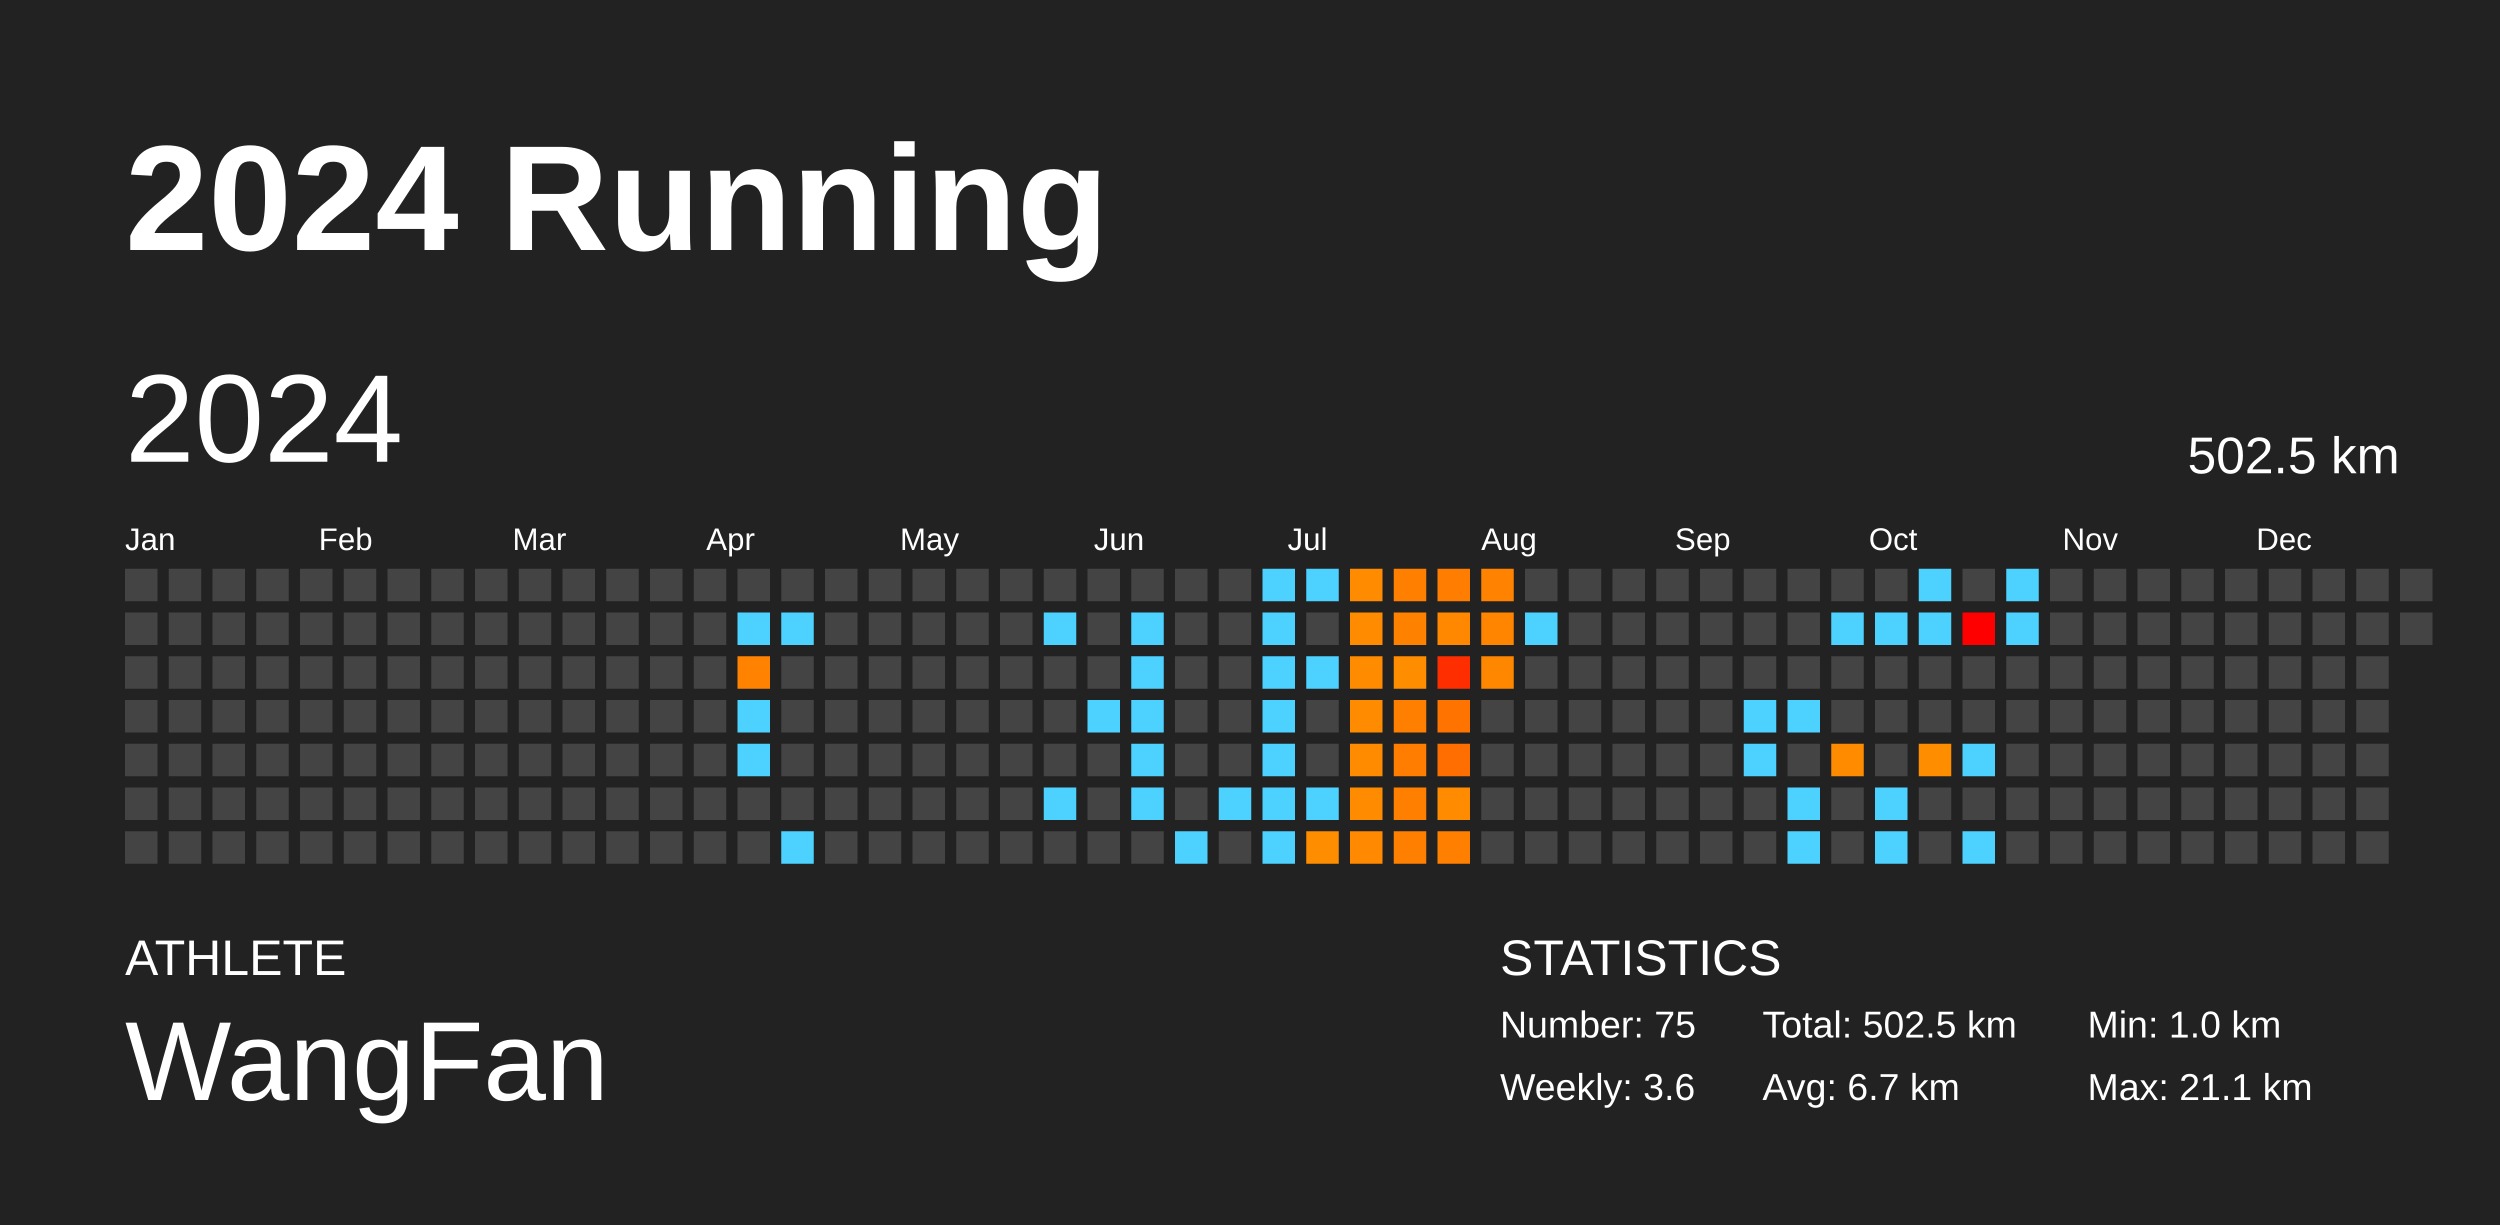
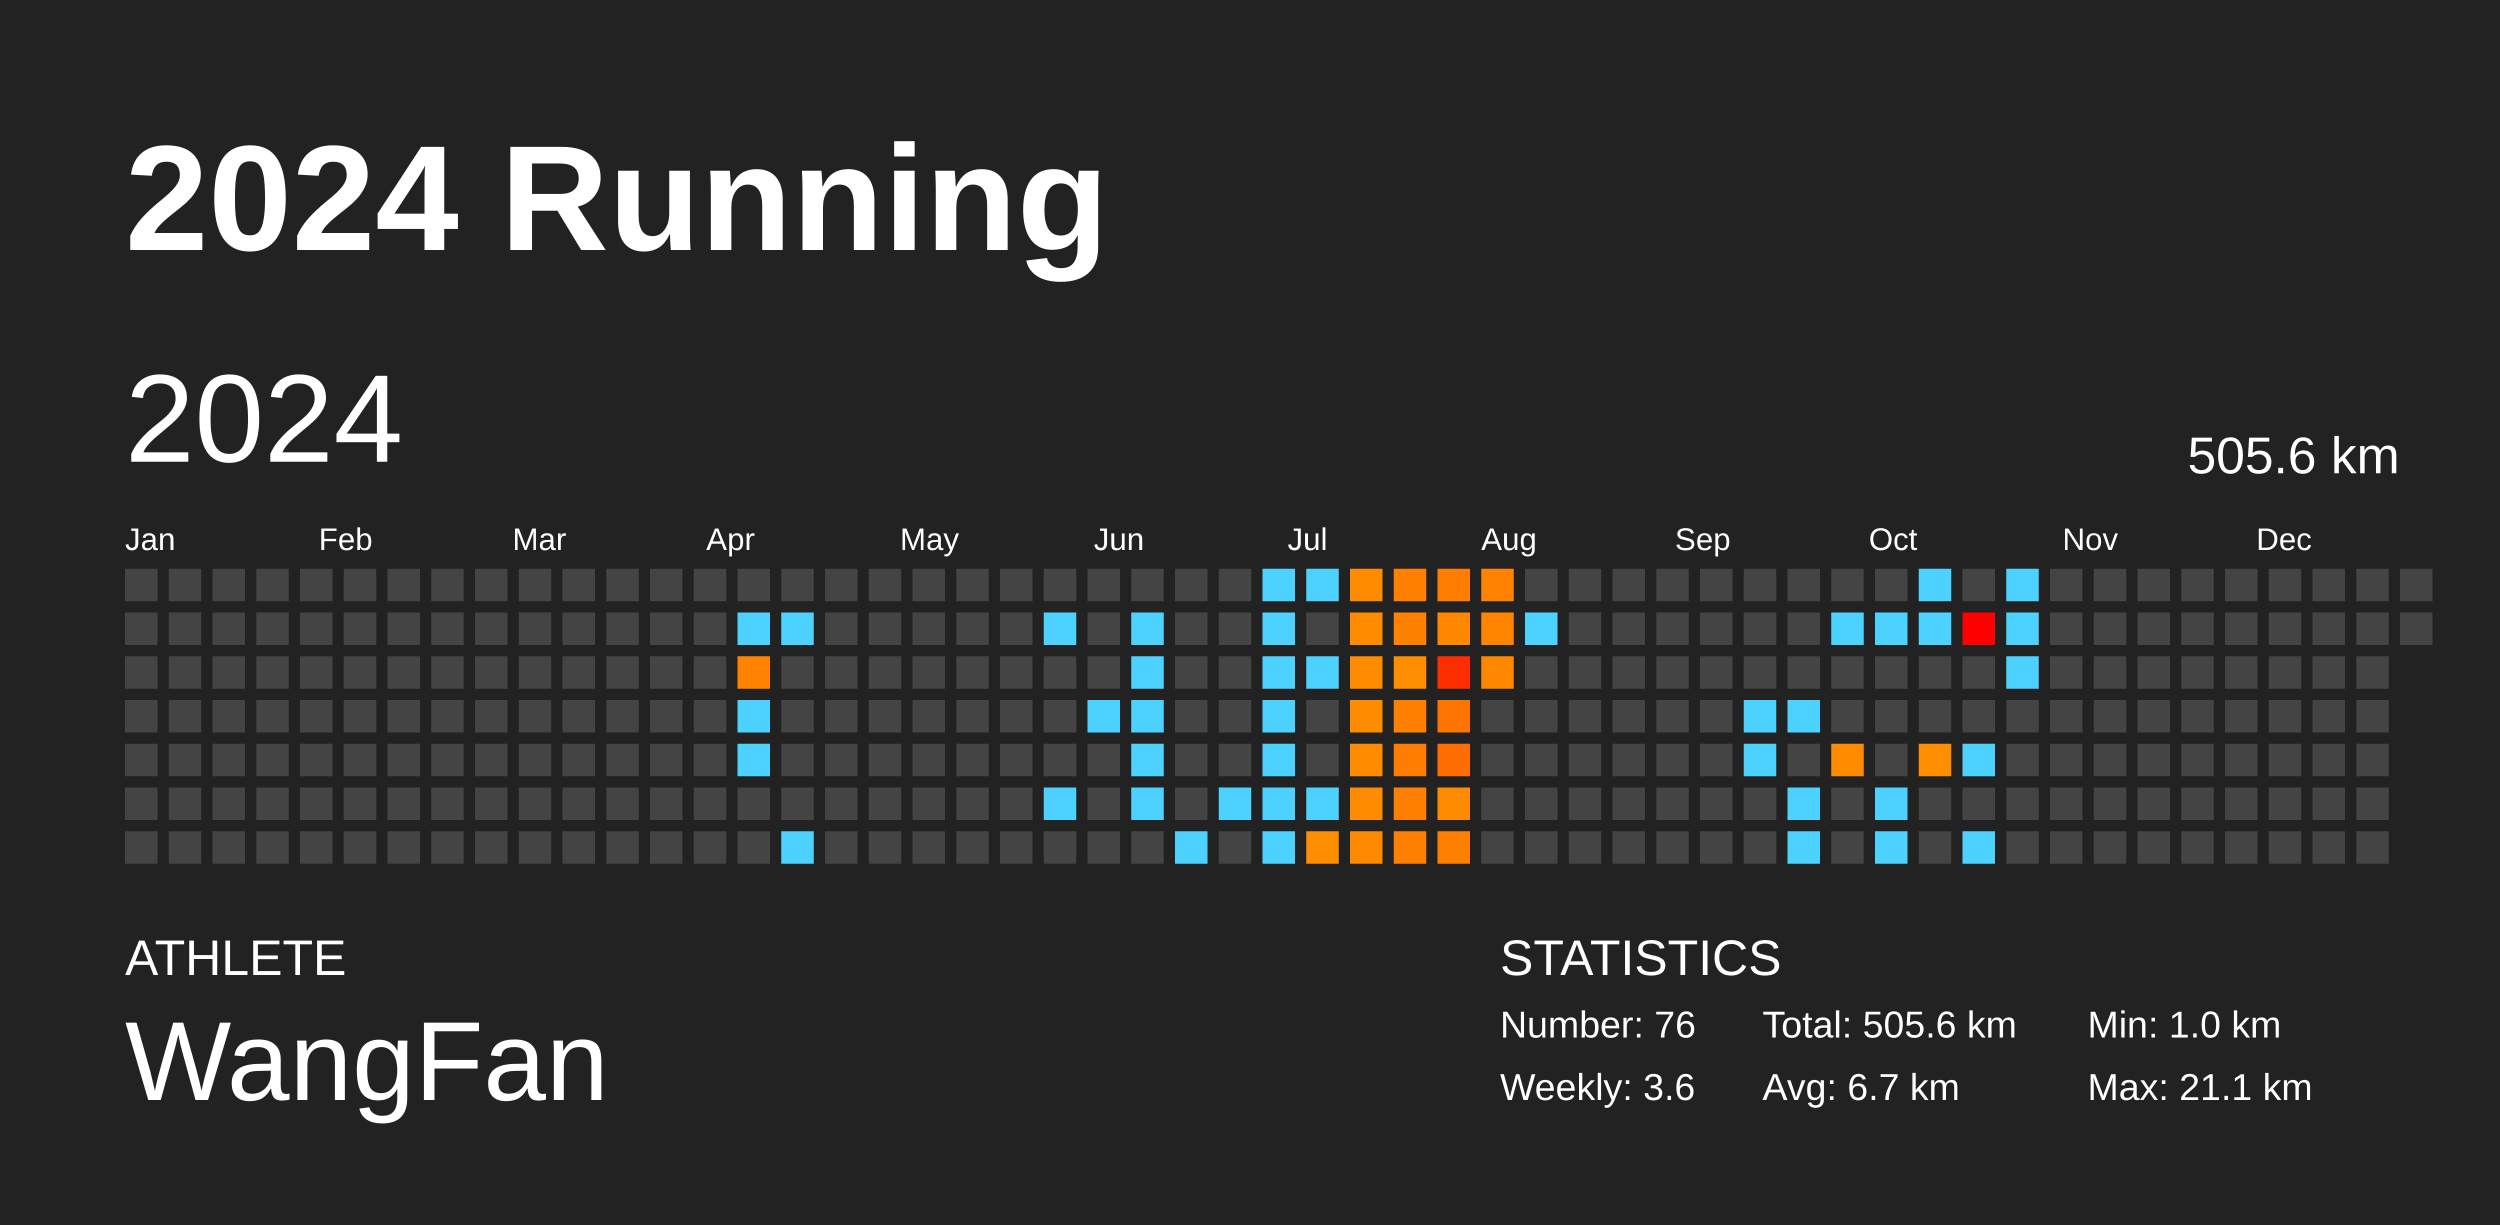
<svg xmlns="http://www.w3.org/2000/svg" baseProfile="full" height="98mm" version="1.1" viewBox="0,0,200,98" width="200mm">
  <defs />
  <rect fill="#222222" height="98" width="200" x="0" y="0" />
  <text fill="#FFFFFF" style="font-size:12px; font-family:Arial; font-weight:bold;" x="10" y="20">2024 Running</text>
  <text fill="#FFFFFF" style="font-size:4px; font-family:Arial" x="10" y="78">ATHLETE</text>
  <text fill="#FFFFFF" style="font-size:9px; font-family:Arial" x="10" y="88">WangFan</text>
  <text fill="#FFFFFF" style="font-size:4px; font-family:Arial" x="120" y="78">STATISTICS</text>
-   <text fill="#FFFFFF" style="font-size:3px; font-family:Arial" x="120" y="83">Number: 75</text>
+   <text fill="#FFFFFF" style="font-size:3px; font-family:Arial" x="120" y="83">Number: 76</text>
  <text fill="#FFFFFF" style="font-size:3px; font-family:Arial" x="120" y="88">Weekly: 3.6</text>
-   <text fill="#FFFFFF" style="font-size:3px; font-family:Arial" x="141" y="83">Total: 502.5 km</text>
+   <text fill="#FFFFFF" style="font-size:3px; font-family:Arial" x="141" y="83">Total: 505.6 km</text>
  <text fill="#FFFFFF" style="font-size:3px; font-family:Arial" x="141" y="88">Avg: 6.7 km</text>
  <text fill="#FFFFFF" style="font-size:3px; font-family:Arial" x="167" y="83">Min: 1.0 km</text>
  <text fill="#FFFFFF" style="font-size:3px; font-family:Arial" x="167" y="88">Max: 21.1 km</text>
  <text dominant-baseline="hanging" fill="#FFFFFF" style="font-size:10.0px; font-family:Arial;" x="10" y="30">2024</text>
-   <text dominant-baseline="hanging" fill="#FFFFFF" style="font-size:4.125px; font-family:Arial;" x="175" y="35">502.5 km</text>
+   <text dominant-baseline="hanging" fill="#FFFFFF" style="font-size:4.125px; font-family:Arial;" x="175" y="35">505.6 km</text>
  <text fill="#FFFFFF" style="font-size:2.5px; font-family:Arial" x="10.0" y="44">Jan</text>
  <text fill="#FFFFFF" style="font-size:2.5px; font-family:Arial" x="25.5" y="44">Feb</text>
  <text fill="#FFFFFF" style="font-size:2.5px; font-family:Arial" x="41.0" y="44">Mar</text>
  <text fill="#FFFFFF" style="font-size:2.5px; font-family:Arial" x="56.5" y="44">Apr</text>
  <text fill="#FFFFFF" style="font-size:2.5px; font-family:Arial" x="72.0" y="44">May</text>
  <text fill="#FFFFFF" style="font-size:2.5px; font-family:Arial" x="87.5" y="44">Jun</text>
  <text fill="#FFFFFF" style="font-size:2.5px; font-family:Arial" x="103.0" y="44">Jul</text>
  <text fill="#FFFFFF" style="font-size:2.5px; font-family:Arial" x="118.5" y="44">Aug</text>
  <text fill="#FFFFFF" style="font-size:2.5px; font-family:Arial" x="134.0" y="44">Sep</text>
  <text fill="#FFFFFF" style="font-size:2.5px; font-family:Arial" x="149.5" y="44">Oct</text>
  <text fill="#FFFFFF" style="font-size:2.5px; font-family:Arial" x="165.0" y="44">Nov</text>
  <text fill="#FFFFFF" style="font-size:2.5px; font-family:Arial" x="180.5" y="44">Dec</text>
  <rect fill="#444444" height="2.6" width="2.6" x="10.0" y="45.5" />
  <rect fill="#444444" height="2.6" width="2.6" x="10.0" y="49.0" />
  <rect fill="#444444" height="2.6" width="2.6" x="10.0" y="52.5" />
  <rect fill="#444444" height="2.6" width="2.6" x="10.0" y="56.0" />
  <rect fill="#444444" height="2.6" width="2.6" x="10.0" y="59.5" />
  <rect fill="#444444" height="2.6" width="2.6" x="10.0" y="63.0" />
  <rect fill="#444444" height="2.6" width="2.6" x="10.0" y="66.5" />
  <rect fill="#444444" height="2.6" width="2.6" x="13.5" y="45.5" />
  <rect fill="#444444" height="2.6" width="2.6" x="13.5" y="49.0" />
  <rect fill="#444444" height="2.6" width="2.6" x="13.5" y="52.5" />
  <rect fill="#444444" height="2.6" width="2.6" x="13.5" y="56.0" />
  <rect fill="#444444" height="2.6" width="2.6" x="13.5" y="59.5" />
  <rect fill="#444444" height="2.6" width="2.6" x="13.5" y="63.0" />
  <rect fill="#444444" height="2.6" width="2.6" x="13.5" y="66.5" />
  <rect fill="#444444" height="2.6" width="2.6" x="17.0" y="45.5" />
  <rect fill="#444444" height="2.6" width="2.6" x="17.0" y="49.0" />
  <rect fill="#444444" height="2.6" width="2.6" x="17.0" y="52.5" />
  <rect fill="#444444" height="2.6" width="2.6" x="17.0" y="56.0" />
  <rect fill="#444444" height="2.6" width="2.6" x="17.0" y="59.5" />
  <rect fill="#444444" height="2.6" width="2.6" x="17.0" y="63.0" />
  <rect fill="#444444" height="2.6" width="2.6" x="17.0" y="66.5" />
  <rect fill="#444444" height="2.6" width="2.6" x="20.5" y="45.5" />
  <rect fill="#444444" height="2.6" width="2.6" x="20.5" y="49.0" />
  <rect fill="#444444" height="2.6" width="2.6" x="20.5" y="52.5" />
  <rect fill="#444444" height="2.6" width="2.6" x="20.5" y="56.0" />
  <rect fill="#444444" height="2.6" width="2.6" x="20.5" y="59.5" />
  <rect fill="#444444" height="2.6" width="2.6" x="20.5" y="63.0" />
  <rect fill="#444444" height="2.6" width="2.6" x="20.5" y="66.5" />
  <rect fill="#444444" height="2.6" width="2.6" x="24.0" y="45.5" />
  <rect fill="#444444" height="2.6" width="2.6" x="24.0" y="49.0" />
  <rect fill="#444444" height="2.6" width="2.6" x="24.0" y="52.5" />
  <rect fill="#444444" height="2.6" width="2.6" x="24.0" y="56.0" />
  <rect fill="#444444" height="2.6" width="2.6" x="24.0" y="59.5" />
  <rect fill="#444444" height="2.6" width="2.6" x="24.0" y="63.0" />
  <rect fill="#444444" height="2.6" width="2.6" x="24.0" y="66.5" />
  <rect fill="#444444" height="2.6" width="2.6" x="27.5" y="45.5" />
  <rect fill="#444444" height="2.6" width="2.6" x="27.5" y="49.0" />
  <rect fill="#444444" height="2.6" width="2.6" x="27.5" y="52.5" />
  <rect fill="#444444" height="2.6" width="2.6" x="27.5" y="56.0" />
  <rect fill="#444444" height="2.6" width="2.6" x="27.5" y="59.5" />
  <rect fill="#444444" height="2.6" width="2.6" x="27.5" y="63.0" />
  <rect fill="#444444" height="2.6" width="2.6" x="27.5" y="66.5" />
  <rect fill="#444444" height="2.6" width="2.6" x="31.0" y="45.5" />
  <rect fill="#444444" height="2.6" width="2.6" x="31.0" y="49.0" />
  <rect fill="#444444" height="2.6" width="2.6" x="31.0" y="52.5" />
  <rect fill="#444444" height="2.6" width="2.6" x="31.0" y="56.0" />
  <rect fill="#444444" height="2.6" width="2.6" x="31.0" y="59.5" />
  <rect fill="#444444" height="2.6" width="2.6" x="31.0" y="63.0" />
  <rect fill="#444444" height="2.6" width="2.6" x="31.0" y="66.5" />
  <rect fill="#444444" height="2.6" width="2.6" x="34.5" y="45.5" />
  <rect fill="#444444" height="2.6" width="2.6" x="34.5" y="49.0" />
  <rect fill="#444444" height="2.6" width="2.6" x="34.5" y="52.5" />
  <rect fill="#444444" height="2.6" width="2.6" x="34.5" y="56.0" />
  <rect fill="#444444" height="2.6" width="2.6" x="34.5" y="59.5" />
  <rect fill="#444444" height="2.6" width="2.6" x="34.5" y="63.0" />
  <rect fill="#444444" height="2.6" width="2.6" x="34.5" y="66.5" />
  <rect fill="#444444" height="2.6" width="2.6" x="38.0" y="45.5" />
  <rect fill="#444444" height="2.6" width="2.6" x="38.0" y="49.0" />
  <rect fill="#444444" height="2.6" width="2.6" x="38.0" y="52.5" />
  <rect fill="#444444" height="2.6" width="2.6" x="38.0" y="56.0" />
  <rect fill="#444444" height="2.6" width="2.6" x="38.0" y="59.5" />
  <rect fill="#444444" height="2.6" width="2.6" x="38.0" y="63.0" />
  <rect fill="#444444" height="2.6" width="2.6" x="38.0" y="66.5" />
  <rect fill="#444444" height="2.6" width="2.6" x="41.5" y="45.5" />
  <rect fill="#444444" height="2.6" width="2.6" x="41.5" y="49.0" />
  <rect fill="#444444" height="2.6" width="2.6" x="41.5" y="52.5" />
  <rect fill="#444444" height="2.6" width="2.6" x="41.5" y="56.0" />
  <rect fill="#444444" height="2.6" width="2.6" x="41.5" y="59.5" />
  <rect fill="#444444" height="2.6" width="2.6" x="41.5" y="63.0" />
  <rect fill="#444444" height="2.6" width="2.6" x="41.5" y="66.5" />
  <rect fill="#444444" height="2.6" width="2.6" x="45.0" y="45.5" />
  <rect fill="#444444" height="2.6" width="2.6" x="45.0" y="49.0" />
  <rect fill="#444444" height="2.6" width="2.6" x="45.0" y="52.5" />
  <rect fill="#444444" height="2.6" width="2.6" x="45.0" y="56.0" />
  <rect fill="#444444" height="2.6" width="2.6" x="45.0" y="59.5" />
  <rect fill="#444444" height="2.6" width="2.6" x="45.0" y="63.0" />
  <rect fill="#444444" height="2.6" width="2.6" x="45.0" y="66.5" />
  <rect fill="#444444" height="2.6" width="2.6" x="48.5" y="45.5" />
  <rect fill="#444444" height="2.6" width="2.6" x="48.5" y="49.0" />
  <rect fill="#444444" height="2.6" width="2.6" x="48.5" y="52.5" />
  <rect fill="#444444" height="2.6" width="2.6" x="48.5" y="56.0" />
  <rect fill="#444444" height="2.6" width="2.6" x="48.5" y="59.5" />
  <rect fill="#444444" height="2.6" width="2.6" x="48.5" y="63.0" />
  <rect fill="#444444" height="2.6" width="2.6" x="48.5" y="66.5" />
  <rect fill="#444444" height="2.6" width="2.6" x="52.0" y="45.5" />
  <rect fill="#444444" height="2.6" width="2.6" x="52.0" y="49.0" />
  <rect fill="#444444" height="2.6" width="2.6" x="52.0" y="52.5" />
  <rect fill="#444444" height="2.6" width="2.6" x="52.0" y="56.0" />
  <rect fill="#444444" height="2.6" width="2.6" x="52.0" y="59.5" />
  <rect fill="#444444" height="2.6" width="2.6" x="52.0" y="63.0" />
  <rect fill="#444444" height="2.6" width="2.6" x="52.0" y="66.5" />
  <rect fill="#444444" height="2.6" width="2.6" x="55.5" y="45.5" />
  <rect fill="#444444" height="2.6" width="2.6" x="55.5" y="49.0" />
  <rect fill="#444444" height="2.6" width="2.6" x="55.5" y="52.5" />
  <rect fill="#444444" height="2.6" width="2.6" x="55.5" y="56.0" />
  <rect fill="#444444" height="2.6" width="2.6" x="55.5" y="59.5" />
  <rect fill="#444444" height="2.6" width="2.6" x="55.5" y="63.0" />
  <rect fill="#444444" height="2.6" width="2.6" x="55.5" y="66.5" />
  <rect fill="#444444" height="2.6" width="2.6" x="59.0" y="45.5" />
  <rect fill="#4dd2ff" height="2.6" width="2.6" x="59.0" y="49.0" />
  <rect fill="#ff8300" height="2.6" width="2.6" x="59.0" y="52.5" />
  <rect fill="#4dd2ff" height="2.6" width="2.6" x="59.0" y="56.0" />
  <rect fill="#4dd2ff" height="2.6" width="2.6" x="59.0" y="59.5" />
  <rect fill="#444444" height="2.6" width="2.6" x="59.0" y="63.0" />
  <rect fill="#444444" height="2.6" width="2.6" x="59.0" y="66.5" />
  <rect fill="#444444" height="2.6" width="2.6" x="62.5" y="45.5" />
  <rect fill="#4dd2ff" height="2.6" width="2.6" x="62.5" y="49.0" />
  <rect fill="#444444" height="2.6" width="2.6" x="62.5" y="52.5" />
  <rect fill="#444444" height="2.6" width="2.6" x="62.5" y="56.0" />
  <rect fill="#444444" height="2.6" width="2.6" x="62.5" y="59.5" />
  <rect fill="#444444" height="2.6" width="2.6" x="62.5" y="63.0" />
  <rect fill="#4dd2ff" height="2.6" width="2.6" x="62.5" y="66.5" />
  <rect fill="#444444" height="2.6" width="2.6" x="66.0" y="45.5" />
  <rect fill="#444444" height="2.6" width="2.6" x="66.0" y="49.0" />
  <rect fill="#444444" height="2.6" width="2.6" x="66.0" y="52.5" />
  <rect fill="#444444" height="2.6" width="2.6" x="66.0" y="56.0" />
  <rect fill="#444444" height="2.6" width="2.6" x="66.0" y="59.5" />
  <rect fill="#444444" height="2.6" width="2.6" x="66.0" y="63.0" />
  <rect fill="#444444" height="2.6" width="2.6" x="66.0" y="66.5" />
  <rect fill="#444444" height="2.6" width="2.6" x="69.5" y="45.5" />
  <rect fill="#444444" height="2.6" width="2.6" x="69.5" y="49.0" />
  <rect fill="#444444" height="2.6" width="2.6" x="69.5" y="52.5" />
  <rect fill="#444444" height="2.6" width="2.6" x="69.5" y="56.0" />
  <rect fill="#444444" height="2.6" width="2.6" x="69.5" y="59.5" />
  <rect fill="#444444" height="2.6" width="2.6" x="69.5" y="63.0" />
  <rect fill="#444444" height="2.6" width="2.6" x="69.5" y="66.5" />
  <rect fill="#444444" height="2.6" width="2.6" x="73.0" y="45.5" />
  <rect fill="#444444" height="2.6" width="2.6" x="73.0" y="49.0" />
  <rect fill="#444444" height="2.6" width="2.6" x="73.0" y="52.5" />
  <rect fill="#444444" height="2.6" width="2.6" x="73.0" y="56.0" />
  <rect fill="#444444" height="2.6" width="2.6" x="73.0" y="59.5" />
  <rect fill="#444444" height="2.6" width="2.6" x="73.0" y="63.0" />
  <rect fill="#444444" height="2.6" width="2.6" x="73.0" y="66.5" />
  <rect fill="#444444" height="2.6" width="2.6" x="76.5" y="45.5" />
  <rect fill="#444444" height="2.6" width="2.6" x="76.5" y="49.0" />
  <rect fill="#444444" height="2.6" width="2.6" x="76.5" y="52.5" />
  <rect fill="#444444" height="2.6" width="2.6" x="76.5" y="56.0" />
  <rect fill="#444444" height="2.6" width="2.6" x="76.5" y="59.5" />
  <rect fill="#444444" height="2.6" width="2.6" x="76.5" y="63.0" />
  <rect fill="#444444" height="2.6" width="2.6" x="76.5" y="66.5" />
  <rect fill="#444444" height="2.6" width="2.6" x="80.0" y="45.5" />
  <rect fill="#444444" height="2.6" width="2.6" x="80.0" y="49.0" />
  <rect fill="#444444" height="2.6" width="2.6" x="80.0" y="52.5" />
  <rect fill="#444444" height="2.6" width="2.6" x="80.0" y="56.0" />
  <rect fill="#444444" height="2.6" width="2.6" x="80.0" y="59.5" />
  <rect fill="#444444" height="2.6" width="2.6" x="80.0" y="63.0" />
  <rect fill="#444444" height="2.6" width="2.6" x="80.0" y="66.5" />
  <rect fill="#444444" height="2.6" width="2.6" x="83.5" y="45.5" />
  <rect fill="#4dd2ff" height="2.6" width="2.6" x="83.5" y="49.0" />
  <rect fill="#444444" height="2.6" width="2.6" x="83.5" y="52.5" />
  <rect fill="#444444" height="2.6" width="2.6" x="83.5" y="56.0" />
  <rect fill="#444444" height="2.6" width="2.6" x="83.5" y="59.5" />
  <rect fill="#4dd2ff" height="2.6" width="2.6" x="83.5" y="63.0" />
  <rect fill="#444444" height="2.6" width="2.6" x="83.5" y="66.5" />
  <rect fill="#444444" height="2.6" width="2.6" x="87.0" y="45.5" />
  <rect fill="#444444" height="2.6" width="2.6" x="87.0" y="49.0" />
  <rect fill="#444444" height="2.6" width="2.6" x="87.0" y="52.5" />
  <rect fill="#4dd2ff" height="2.6" width="2.6" x="87.0" y="56.0" />
  <rect fill="#444444" height="2.6" width="2.6" x="87.0" y="59.5" />
  <rect fill="#444444" height="2.6" width="2.6" x="87.0" y="63.0" />
  <rect fill="#444444" height="2.6" width="2.6" x="87.0" y="66.5" />
  <rect fill="#444444" height="2.6" width="2.6" x="90.5" y="45.5" />
  <rect fill="#4dd2ff" height="2.6" width="2.6" x="90.5" y="49.0" />
  <rect fill="#4dd2ff" height="2.6" width="2.6" x="90.5" y="52.5" />
  <rect fill="#4dd2ff" height="2.6" width="2.6" x="90.5" y="56.0" />
  <rect fill="#4dd2ff" height="2.6" width="2.6" x="90.5" y="59.5" />
  <rect fill="#4dd2ff" height="2.6" width="2.6" x="90.5" y="63.0" />
  <rect fill="#444444" height="2.6" width="2.6" x="90.5" y="66.5" />
  <rect fill="#444444" height="2.6" width="2.6" x="94.0" y="45.5" />
  <rect fill="#444444" height="2.6" width="2.6" x="94.0" y="49.0" />
  <rect fill="#444444" height="2.6" width="2.6" x="94.0" y="52.5" />
  <rect fill="#444444" height="2.6" width="2.6" x="94.0" y="56.0" />
  <rect fill="#444444" height="2.6" width="2.6" x="94.0" y="59.5" />
  <rect fill="#444444" height="2.6" width="2.6" x="94.0" y="63.0" />
  <rect fill="#4dd2ff" height="2.6" width="2.6" x="94.0" y="66.5" />
  <rect fill="#444444" height="2.6" width="2.6" x="97.5" y="45.5" />
  <rect fill="#444444" height="2.6" width="2.6" x="97.5" y="49.0" />
  <rect fill="#444444" height="2.6" width="2.6" x="97.5" y="52.5" />
  <rect fill="#444444" height="2.6" width="2.6" x="97.5" y="56.0" />
  <rect fill="#444444" height="2.6" width="2.6" x="97.5" y="59.5" />
  <rect fill="#4dd2ff" height="2.6" width="2.6" x="97.5" y="63.0" />
  <rect fill="#444444" height="2.6" width="2.6" x="97.5" y="66.5" />
  <rect fill="#4dd2ff" height="2.6" width="2.6" x="101.0" y="45.5" />
  <rect fill="#4dd2ff" height="2.6" width="2.6" x="101.0" y="49.0" />
  <rect fill="#4dd2ff" height="2.6" width="2.6" x="101.0" y="52.5" />
  <rect fill="#4dd2ff" height="2.6" width="2.6" x="101.0" y="56.0" />
  <rect fill="#4dd2ff" height="2.6" width="2.6" x="101.0" y="59.5" />
  <rect fill="#4dd2ff" height="2.6" width="2.6" x="101.0" y="63.0" />
  <rect fill="#4dd2ff" height="2.6" width="2.6" x="101.0" y="66.5" />
  <rect fill="#4dd2ff" height="2.6" width="2.6" x="104.5" y="45.5" />
  <rect fill="#444444" height="2.6" width="2.6" x="104.5" y="49.0" />
  <rect fill="#4dd2ff" height="2.6" width="2.6" x="104.5" y="52.5" />
  <rect fill="#444444" height="2.6" width="2.6" x="104.5" y="56.0" />
  <rect fill="#444444" height="2.6" width="2.6" x="104.5" y="59.5" />
  <rect fill="#4dd2ff" height="2.6" width="2.6" x="104.5" y="63.0" />
  <rect fill="#ff8d00" height="2.6" width="2.6" x="104.5" y="66.5" />
  <rect fill="#ff8c00" height="2.6" width="2.6" x="108.0" y="45.5" />
  <rect fill="#ff8c00" height="2.6" width="2.6" x="108.0" y="49.0" />
  <rect fill="#ff8c00" height="2.6" width="2.6" x="108.0" y="52.5" />
  <rect fill="#ff8c00" height="2.6" width="2.6" x="108.0" y="56.0" />
  <rect fill="#ff8b00" height="2.6" width="2.6" x="108.0" y="59.5" />
  <rect fill="#ff8b00" height="2.6" width="2.6" x="108.0" y="63.0" />
  <rect fill="#ff8900" height="2.6" width="2.6" x="108.0" y="66.5" />
  <rect fill="#ff8000" height="2.6" width="2.6" x="111.5" y="45.5" />
  <rect fill="#ff8100" height="2.6" width="2.6" x="111.5" y="49.0" />
  <rect fill="#ff8d00" height="2.6" width="2.6" x="111.5" y="52.5" />
  <rect fill="#ff7f00" height="2.6" width="2.6" x="111.5" y="56.0" />
  <rect fill="#ff7d00" height="2.6" width="2.6" x="111.5" y="59.5" />
  <rect fill="#ff7f00" height="2.6" width="2.6" x="111.5" y="63.0" />
  <rect fill="#ff8000" height="2.6" width="2.6" x="111.5" y="66.5" />
  <rect fill="#ff7d00" height="2.6" width="2.6" x="115.0" y="45.5" />
  <rect fill="#ff8800" height="2.6" width="2.6" x="115.0" y="49.0" />
  <rect fill="#ff2e00" height="2.6" width="2.6" x="115.0" y="52.5" />
  <rect fill="#ff7300" height="2.6" width="2.6" x="115.0" y="56.0" />
  <rect fill="#ff6e00" height="2.6" width="2.6" x="115.0" y="59.5" />
  <rect fill="#ff8b00" height="2.6" width="2.6" x="115.0" y="63.0" />
  <rect fill="#ff8000" height="2.6" width="2.6" x="115.0" y="66.5" />
  <rect fill="#ff8200" height="2.6" width="2.6" x="118.5" y="45.5" />
  <rect fill="#ff8500" height="2.6" width="2.6" x="118.5" y="49.0" />
  <rect fill="#ff8700" height="2.6" width="2.6" x="118.5" y="52.5" />
  <rect fill="#444444" height="2.6" width="2.6" x="118.5" y="56.0" />
  <rect fill="#444444" height="2.6" width="2.6" x="118.5" y="59.5" />
  <rect fill="#444444" height="2.6" width="2.6" x="118.5" y="63.0" />
  <rect fill="#444444" height="2.6" width="2.6" x="118.5" y="66.5" />
  <rect fill="#444444" height="2.6" width="2.6" x="122.0" y="45.5" />
  <rect fill="#4dd2ff" height="2.6" width="2.6" x="122.0" y="49.0" />
  <rect fill="#444444" height="2.6" width="2.6" x="122.0" y="52.5" />
  <rect fill="#444444" height="2.6" width="2.6" x="122.0" y="56.0" />
  <rect fill="#444444" height="2.6" width="2.6" x="122.0" y="59.5" />
  <rect fill="#444444" height="2.6" width="2.6" x="122.0" y="63.0" />
  <rect fill="#444444" height="2.6" width="2.6" x="122.0" y="66.5" />
  <rect fill="#444444" height="2.6" width="2.6" x="125.5" y="45.5" />
  <rect fill="#444444" height="2.6" width="2.6" x="125.5" y="49.0" />
  <rect fill="#444444" height="2.6" width="2.6" x="125.5" y="52.5" />
  <rect fill="#444444" height="2.6" width="2.6" x="125.5" y="56.0" />
  <rect fill="#444444" height="2.6" width="2.6" x="125.5" y="59.5" />
  <rect fill="#444444" height="2.6" width="2.6" x="125.5" y="63.0" />
  <rect fill="#444444" height="2.6" width="2.6" x="125.5" y="66.5" />
  <rect fill="#444444" height="2.6" width="2.6" x="129.0" y="45.5" />
  <rect fill="#444444" height="2.6" width="2.6" x="129.0" y="49.0" />
  <rect fill="#444444" height="2.6" width="2.6" x="129.0" y="52.5" />
  <rect fill="#444444" height="2.6" width="2.6" x="129.0" y="56.0" />
  <rect fill="#444444" height="2.6" width="2.6" x="129.0" y="59.5" />
  <rect fill="#444444" height="2.6" width="2.6" x="129.0" y="63.0" />
  <rect fill="#444444" height="2.6" width="2.6" x="129.0" y="66.5" />
  <rect fill="#444444" height="2.6" width="2.6" x="132.5" y="45.5" />
  <rect fill="#444444" height="2.6" width="2.6" x="132.5" y="49.0" />
  <rect fill="#444444" height="2.6" width="2.6" x="132.5" y="52.5" />
  <rect fill="#444444" height="2.6" width="2.6" x="132.5" y="56.0" />
  <rect fill="#444444" height="2.6" width="2.6" x="132.5" y="59.5" />
  <rect fill="#444444" height="2.6" width="2.6" x="132.5" y="63.0" />
  <rect fill="#444444" height="2.6" width="2.6" x="132.5" y="66.5" />
  <rect fill="#444444" height="2.6" width="2.6" x="136.0" y="45.5" />
  <rect fill="#444444" height="2.6" width="2.6" x="136.0" y="49.0" />
  <rect fill="#444444" height="2.6" width="2.6" x="136.0" y="52.5" />
  <rect fill="#444444" height="2.6" width="2.6" x="136.0" y="56.0" />
  <rect fill="#444444" height="2.6" width="2.6" x="136.0" y="59.5" />
  <rect fill="#444444" height="2.6" width="2.6" x="136.0" y="63.0" />
  <rect fill="#444444" height="2.6" width="2.6" x="136.0" y="66.5" />
  <rect fill="#444444" height="2.6" width="2.6" x="139.5" y="45.5" />
  <rect fill="#444444" height="2.6" width="2.6" x="139.5" y="49.0" />
  <rect fill="#444444" height="2.6" width="2.6" x="139.5" y="52.5" />
  <rect fill="#4dd2ff" height="2.6" width="2.6" x="139.5" y="56.0" />
  <rect fill="#4dd2ff" height="2.6" width="2.6" x="139.5" y="59.5" />
  <rect fill="#444444" height="2.6" width="2.6" x="139.5" y="63.0" />
  <rect fill="#444444" height="2.6" width="2.6" x="139.5" y="66.5" />
  <rect fill="#444444" height="2.6" width="2.6" x="143.0" y="45.5" />
  <rect fill="#444444" height="2.6" width="2.6" x="143.0" y="49.0" />
  <rect fill="#444444" height="2.6" width="2.6" x="143.0" y="52.5" />
  <rect fill="#4dd2ff" height="2.6" width="2.6" x="143.0" y="56.0" />
  <rect fill="#444444" height="2.6" width="2.6" x="143.0" y="59.5" />
  <rect fill="#4dd2ff" height="2.6" width="2.6" x="143.0" y="63.0" />
  <rect fill="#4dd2ff" height="2.6" width="2.6" x="143.0" y="66.5" />
  <rect fill="#444444" height="2.6" width="2.6" x="146.5" y="45.5" />
  <rect fill="#4dd2ff" height="2.6" width="2.6" x="146.5" y="49.0" />
  <rect fill="#444444" height="2.6" width="2.6" x="146.5" y="52.5" />
  <rect fill="#444444" height="2.6" width="2.6" x="146.5" y="56.0" />
  <rect fill="#ff8b00" height="2.6" width="2.6" x="146.5" y="59.5" />
  <rect fill="#444444" height="2.6" width="2.6" x="146.5" y="63.0" />
  <rect fill="#444444" height="2.6" width="2.6" x="146.5" y="66.5" />
  <rect fill="#444444" height="2.6" width="2.6" x="150.0" y="45.5" />
  <rect fill="#4dd2ff" height="2.6" width="2.6" x="150.0" y="49.0" />
  <rect fill="#444444" height="2.6" width="2.6" x="150.0" y="52.5" />
  <rect fill="#444444" height="2.6" width="2.6" x="150.0" y="56.0" />
  <rect fill="#444444" height="2.6" width="2.6" x="150.0" y="59.5" />
  <rect fill="#4dd2ff" height="2.6" width="2.6" x="150.0" y="63.0" />
  <rect fill="#4dd2ff" height="2.6" width="2.6" x="150.0" y="66.5" />
  <rect fill="#4dd2ff" height="2.6" width="2.6" x="153.5" y="45.5" />
  <rect fill="#4dd2ff" height="2.6" width="2.6" x="153.5" y="49.0" />
  <rect fill="#444444" height="2.6" width="2.6" x="153.5" y="52.5" />
  <rect fill="#444444" height="2.6" width="2.6" x="153.5" y="56.0" />
  <rect fill="#ff8d00" height="2.6" width="2.6" x="153.5" y="59.5" />
  <rect fill="#444444" height="2.6" width="2.6" x="153.5" y="63.0" />
  <rect fill="#444444" height="2.6" width="2.6" x="153.5" y="66.5" />
  <rect fill="#444444" height="2.6" width="2.6" x="157.0" y="45.5" />
  <rect fill="red" height="2.6" width="2.6" x="157.0" y="49.0" />
  <rect fill="#444444" height="2.6" width="2.6" x="157.0" y="52.5" />
  <rect fill="#444444" height="2.6" width="2.6" x="157.0" y="56.0" />
  <rect fill="#4dd2ff" height="2.6" width="2.6" x="157.0" y="59.5" />
  <rect fill="#444444" height="2.6" width="2.6" x="157.0" y="63.0" />
  <rect fill="#4dd2ff" height="2.6" width="2.6" x="157.0" y="66.5" />
  <rect fill="#4dd2ff" height="2.6" width="2.6" x="160.5" y="45.5" />
  <rect fill="#4dd2ff" height="2.6" width="2.6" x="160.5" y="49.0" />
-   <rect fill="#444444" height="2.6" width="2.6" x="160.5" y="52.5" />
+   <rect fill="#4dd2ff" height="2.6" width="2.6" x="160.5" y="52.5" />
  <rect fill="#444444" height="2.6" width="2.6" x="160.5" y="56.0" />
  <rect fill="#444444" height="2.6" width="2.6" x="160.5" y="59.5" />
  <rect fill="#444444" height="2.6" width="2.6" x="160.5" y="63.0" />
  <rect fill="#444444" height="2.6" width="2.6" x="160.5" y="66.5" />
  <rect fill="#444444" height="2.6" width="2.6" x="164.0" y="45.5" />
  <rect fill="#444444" height="2.6" width="2.6" x="164.0" y="49.0" />
  <rect fill="#444444" height="2.6" width="2.6" x="164.0" y="52.5" />
  <rect fill="#444444" height="2.6" width="2.6" x="164.0" y="56.0" />
  <rect fill="#444444" height="2.6" width="2.6" x="164.0" y="59.5" />
  <rect fill="#444444" height="2.6" width="2.6" x="164.0" y="63.0" />
  <rect fill="#444444" height="2.6" width="2.6" x="164.0" y="66.5" />
  <rect fill="#444444" height="2.6" width="2.6" x="167.5" y="45.5" />
  <rect fill="#444444" height="2.6" width="2.6" x="167.5" y="49.0" />
  <rect fill="#444444" height="2.6" width="2.6" x="167.5" y="52.5" />
  <rect fill="#444444" height="2.6" width="2.6" x="167.5" y="56.0" />
  <rect fill="#444444" height="2.6" width="2.6" x="167.5" y="59.5" />
  <rect fill="#444444" height="2.6" width="2.6" x="167.5" y="63.0" />
  <rect fill="#444444" height="2.6" width="2.6" x="167.5" y="66.5" />
  <rect fill="#444444" height="2.6" width="2.6" x="171.0" y="45.5" />
  <rect fill="#444444" height="2.6" width="2.6" x="171.0" y="49.0" />
  <rect fill="#444444" height="2.6" width="2.6" x="171.0" y="52.5" />
  <rect fill="#444444" height="2.6" width="2.6" x="171.0" y="56.0" />
  <rect fill="#444444" height="2.6" width="2.6" x="171.0" y="59.5" />
  <rect fill="#444444" height="2.6" width="2.6" x="171.0" y="63.0" />
  <rect fill="#444444" height="2.6" width="2.6" x="171.0" y="66.5" />
  <rect fill="#444444" height="2.6" width="2.6" x="174.5" y="45.5" />
  <rect fill="#444444" height="2.6" width="2.6" x="174.5" y="49.0" />
  <rect fill="#444444" height="2.6" width="2.6" x="174.5" y="52.5" />
  <rect fill="#444444" height="2.6" width="2.6" x="174.5" y="56.0" />
  <rect fill="#444444" height="2.6" width="2.6" x="174.5" y="59.5" />
  <rect fill="#444444" height="2.6" width="2.6" x="174.5" y="63.0" />
  <rect fill="#444444" height="2.6" width="2.6" x="174.5" y="66.5" />
  <rect fill="#444444" height="2.6" width="2.6" x="178.0" y="45.5" />
  <rect fill="#444444" height="2.6" width="2.6" x="178.0" y="49.0" />
  <rect fill="#444444" height="2.6" width="2.6" x="178.0" y="52.5" />
  <rect fill="#444444" height="2.6" width="2.6" x="178.0" y="56.0" />
  <rect fill="#444444" height="2.6" width="2.6" x="178.0" y="59.5" />
  <rect fill="#444444" height="2.6" width="2.6" x="178.0" y="63.0" />
  <rect fill="#444444" height="2.6" width="2.6" x="178.0" y="66.5" />
  <rect fill="#444444" height="2.6" width="2.6" x="181.5" y="45.5" />
  <rect fill="#444444" height="2.6" width="2.6" x="181.5" y="49.0" />
  <rect fill="#444444" height="2.6" width="2.6" x="181.5" y="52.5" />
  <rect fill="#444444" height="2.6" width="2.6" x="181.5" y="56.0" />
  <rect fill="#444444" height="2.6" width="2.6" x="181.5" y="59.5" />
  <rect fill="#444444" height="2.6" width="2.6" x="181.5" y="63.0" />
  <rect fill="#444444" height="2.6" width="2.6" x="181.5" y="66.5" />
  <rect fill="#444444" height="2.6" width="2.6" x="185.0" y="45.5" />
  <rect fill="#444444" height="2.6" width="2.6" x="185.0" y="49.0" />
  <rect fill="#444444" height="2.6" width="2.6" x="185.0" y="52.5" />
  <rect fill="#444444" height="2.6" width="2.6" x="185.0" y="56.0" />
  <rect fill="#444444" height="2.6" width="2.6" x="185.0" y="59.5" />
  <rect fill="#444444" height="2.6" width="2.6" x="185.0" y="63.0" />
  <rect fill="#444444" height="2.6" width="2.6" x="185.0" y="66.5" />
  <rect fill="#444444" height="2.6" width="2.6" x="188.5" y="45.5" />
  <rect fill="#444444" height="2.6" width="2.6" x="188.5" y="49.0" />
  <rect fill="#444444" height="2.6" width="2.6" x="188.5" y="52.5" />
  <rect fill="#444444" height="2.6" width="2.6" x="188.5" y="56.0" />
  <rect fill="#444444" height="2.6" width="2.6" x="188.5" y="59.5" />
  <rect fill="#444444" height="2.6" width="2.6" x="188.5" y="63.0" />
  <rect fill="#444444" height="2.6" width="2.6" x="188.5" y="66.5" />
  <rect fill="#444444" height="2.6" width="2.6" x="192.0" y="45.5" />
  <rect fill="#444444" height="2.6" width="2.6" x="192.0" y="49.0" />
</svg>
